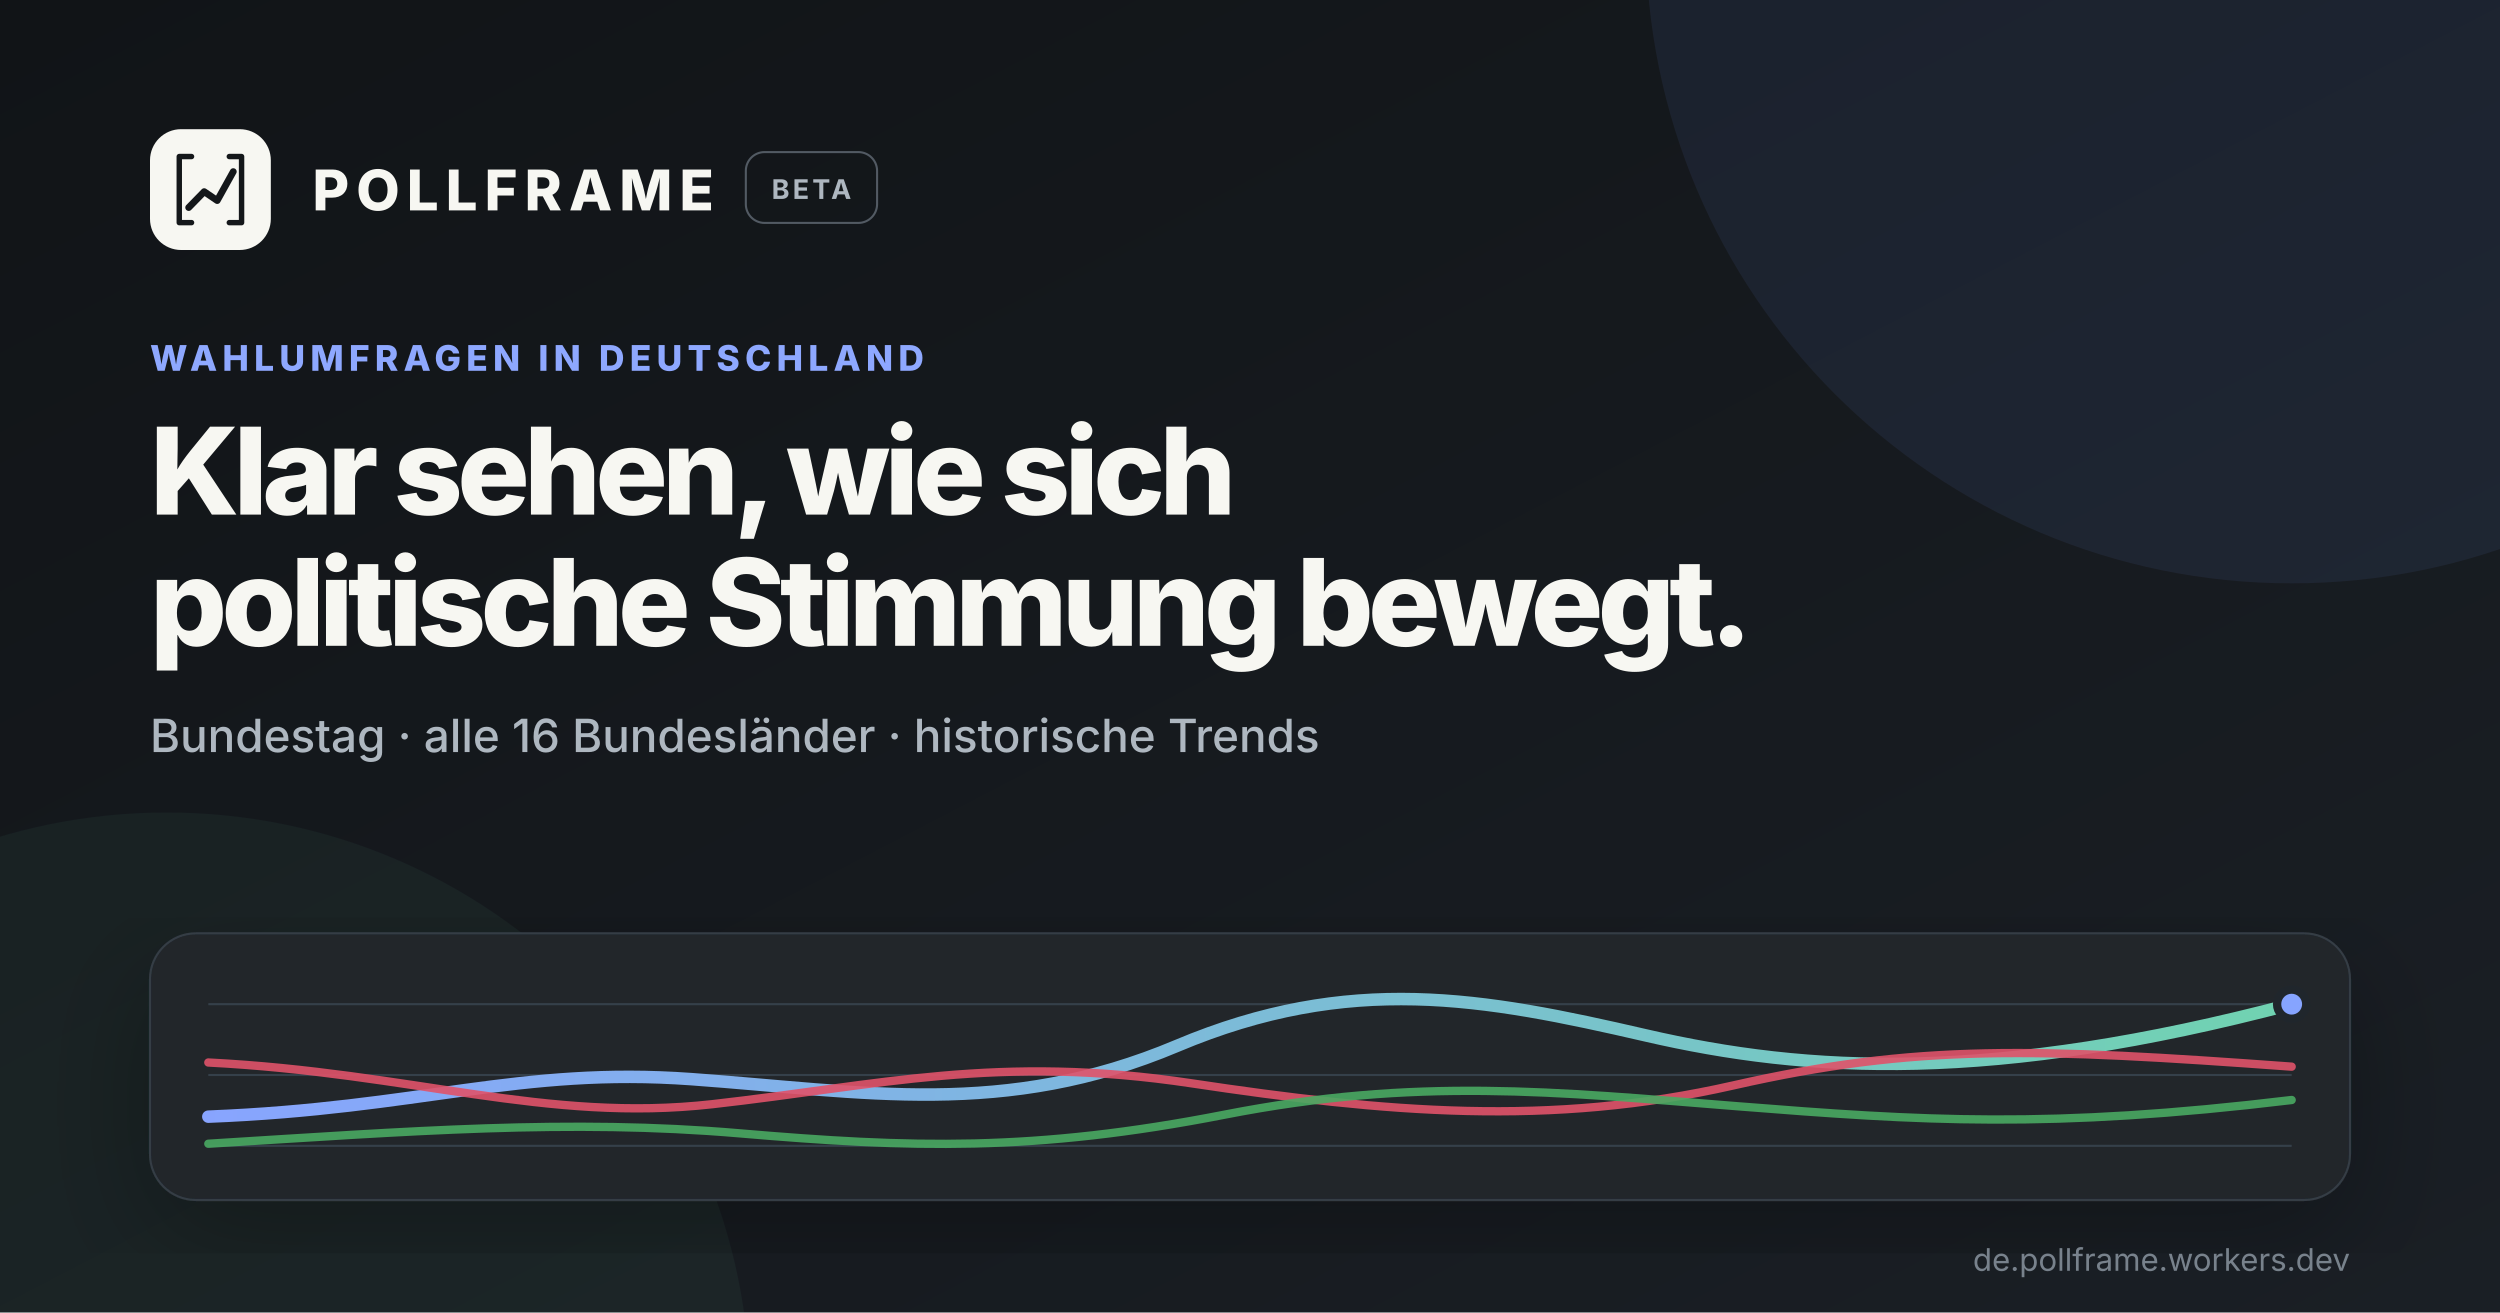
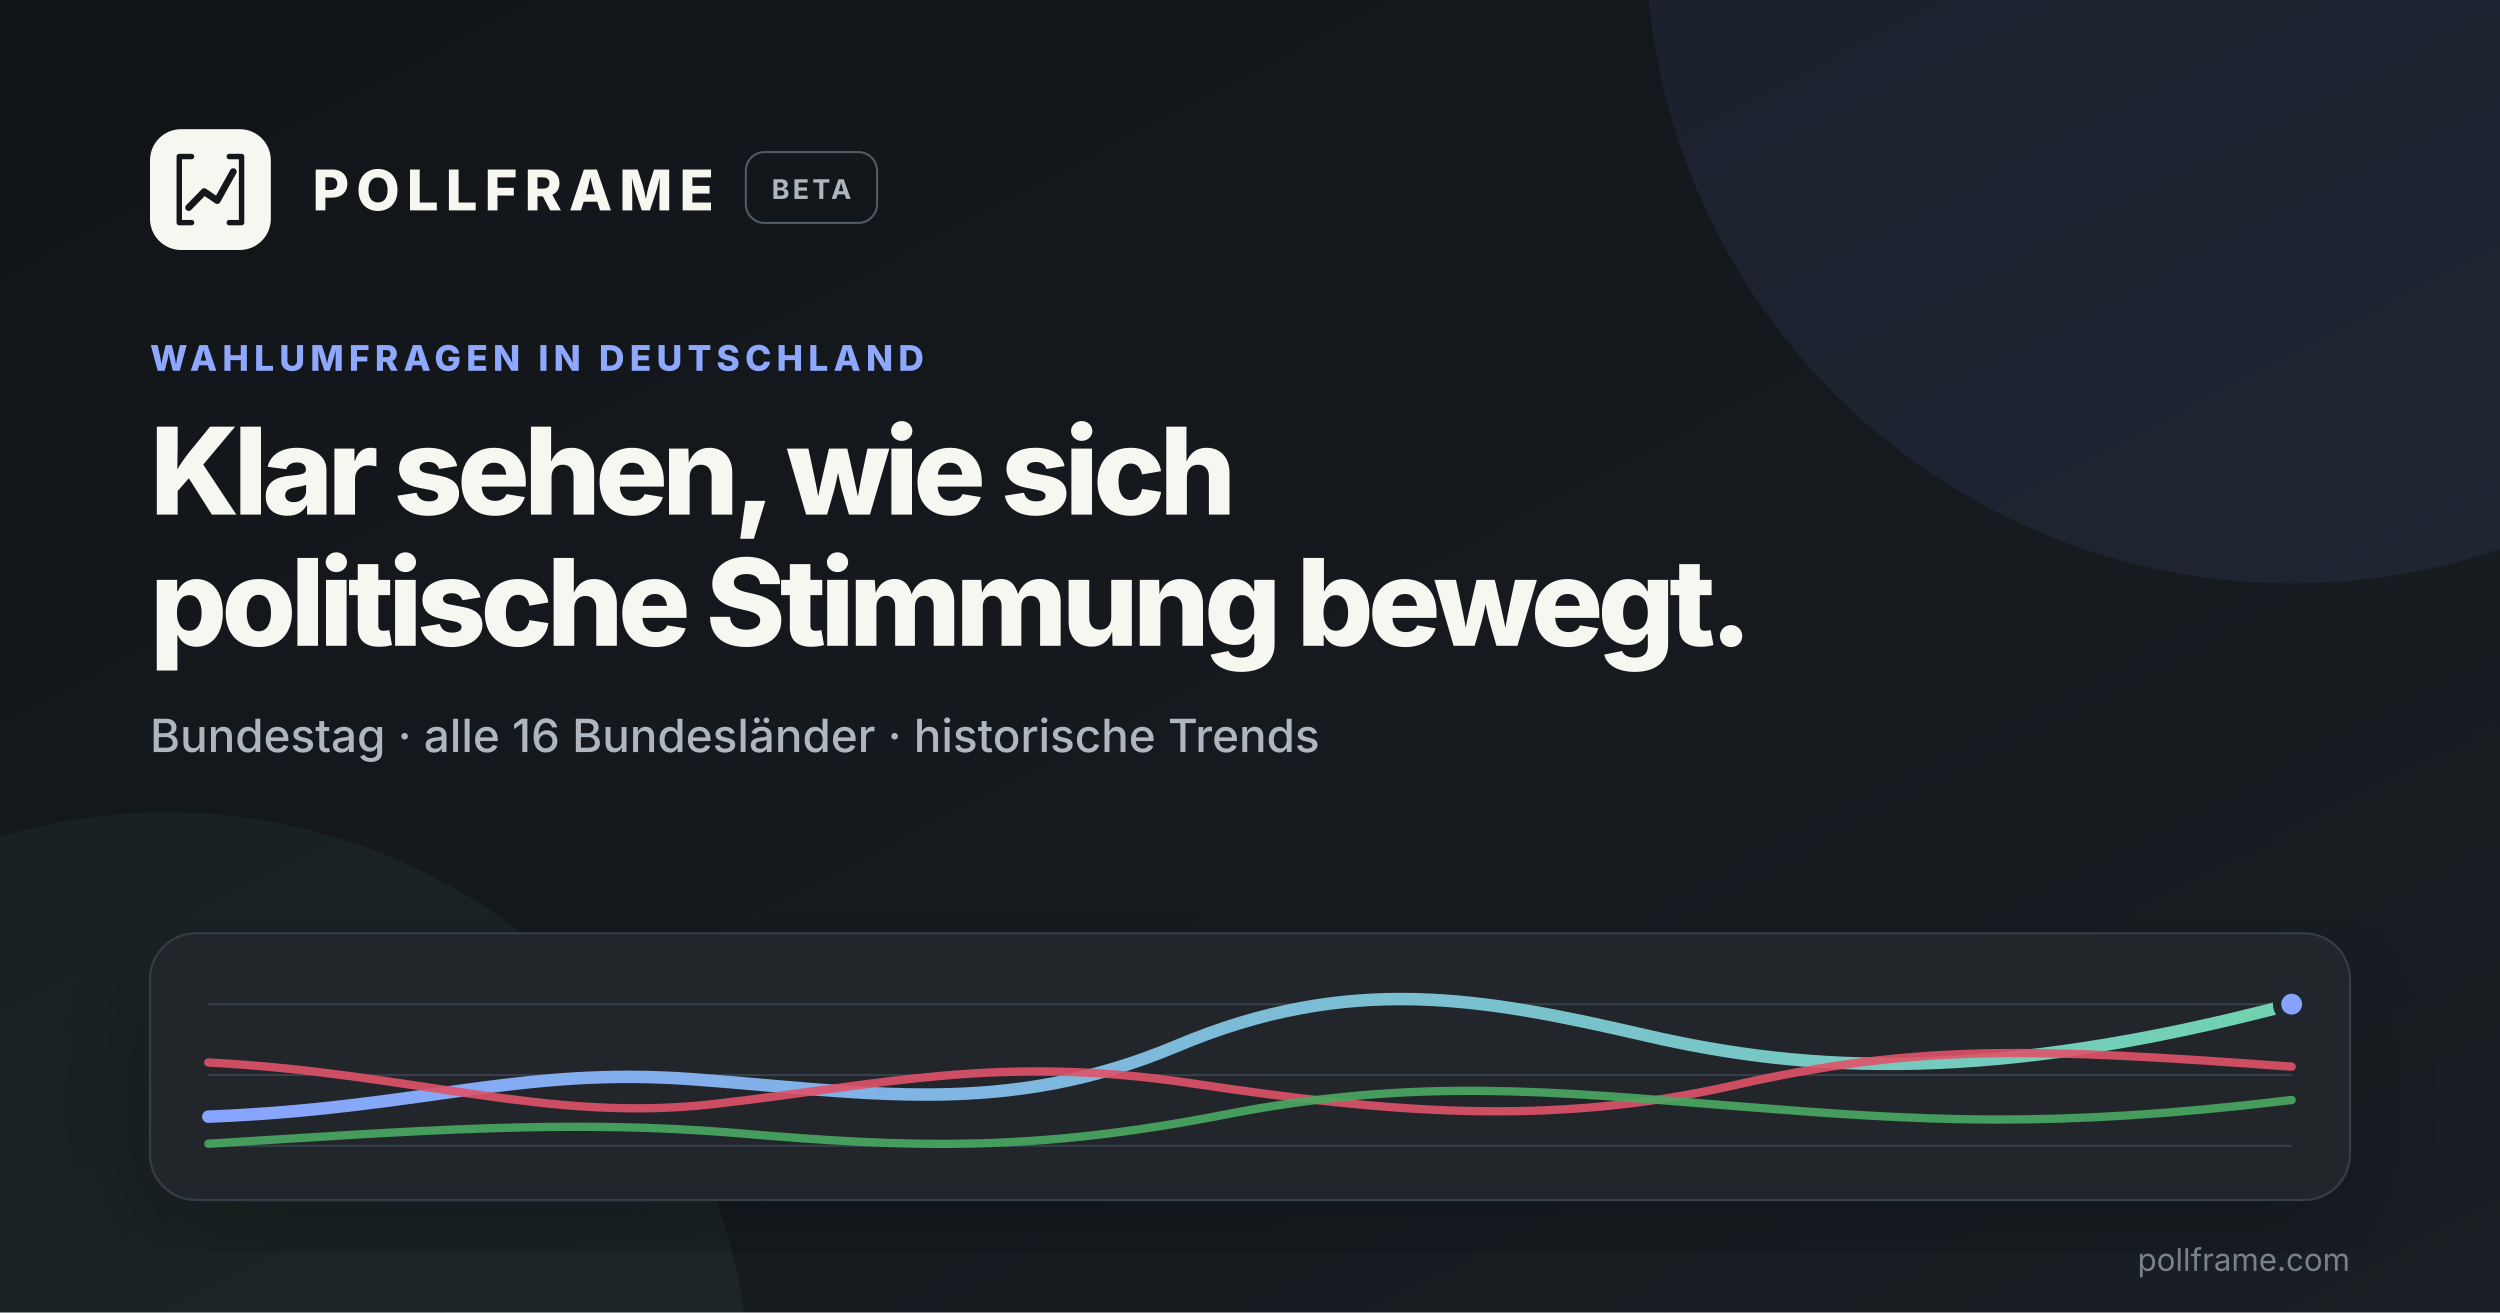
<svg xmlns="http://www.w3.org/2000/svg" width="1200" height="630" viewBox="0 0 1200 630" role="img" aria-labelledby="title desc">
  <defs>
    <linearGradient id="background" x1="0" y1="0" x2="1" y2="1">
      <stop offset="0" stop-color="#111417" />
      <stop offset="1" stop-color="#1a1f25" />
    </linearGradient>
    <linearGradient id="accent" x1="0" y1="0" x2="1" y2="0">
      <stop offset="0" stop-color="#88a4ff" />
      <stop offset="1" stop-color="#70d3b0" />
    </linearGradient>
    <filter id="shadow" x="-20%" y="-20%" width="140%" height="140%">
      <feDropShadow dx="0" dy="18" stdDeviation="28" flood-color="#000" flood-opacity=".28" />
    </filter>
    <style>
      text { font-family: Inter, ui-sans-serif, -apple-system, BlinkMacSystemFont, "Segoe UI", sans-serif; }
    </style>
  </defs>
  <rect width="1200" height="630" fill="url(#background)" />
  <circle cx="1100" cy="-30" r="310" fill="#7997ff" opacity=".08" />
  <circle cx="80" cy="670" r="280" fill="#65c4a2" opacity=".055" />
  <g transform="translate(72 62)">
    <rect width="58" height="58" rx="14.95" fill="#f7f7f2" />
    <g transform="scale(1.8125)">
      <path d="M11 7.25H7.75v17.5H11M21 7.25h3.25v17.5H21" fill="none" stroke="#14171a" stroke-linecap="round" stroke-linejoin="round" stroke-width="1.438" />
      <path d="m10.25 20.75 4.1-4.2 3.45 2.35 4.25-7.65" fill="none" stroke="#14171a" stroke-linecap="round" stroke-linejoin="round" stroke-width="1.812" />
    </g>
    <text x="78" y="39" fill="#f7f7f2" font-size="27" font-weight="760" letter-spacing="3.4">POLLFRAME</text>
    <rect x="286" y="11" width="63" height="34" rx="9" fill="none" stroke="#525a63" />
    <text x="317.5" y="33.5" fill="#aeb7c0" font-size="13" font-weight="700" text-anchor="middle" letter-spacing="1.5">BETA</text>
  </g>
  <g transform="translate(72 178)">
    <text fill="#8ea8ff" font-size="17" font-weight="760" letter-spacing="2.5">WAHLUMFRAGEN IN DEUTSCHLAND</text>
    <text y="69" fill="#f7f7f2" font-size="58" font-weight="760" letter-spacing="-2.7">Klar sehen, wie sich</text>
    <text y="132" fill="#f7f7f2" font-size="58" font-weight="760" letter-spacing="-2.7">politische Stimmung bewegt.</text>
    <text y="183" fill="#aeb7c0" font-size="22" font-weight="470">Bundestag · alle 16 Bundesländer · historische Trends</text>
  </g>
  <g transform="translate(72 448)">
    <rect width="1056" height="128" rx="22" fill="#20262c" stroke="#353d45" filter="url(#shadow)" />
    <g stroke="#35404a" stroke-width="1">
      <line x1="28" x2="1028" y1="34" y2="34" />
      <line x1="28" x2="1028" y1="68" y2="68" />
      <line x1="28" x2="1028" y1="102" y2="102" />
    </g>
    <path d="M28 88 C130 84 177 64 260 70 S410 89 493 54 S640 31 718 49 S884 72 1028 34" fill="none" stroke="url(#accent)" stroke-linecap="round" stroke-width="6" />
    <path d="M28 62 C126 67 190 91 270 82 S407 58 500 72 S672 93 760 73 S905 55 1028 64" fill="none" stroke="#e05269" stroke-linecap="round" stroke-width="4" opacity=".9" />
    <path d="M28 101 C125 95 201 89 283 96 S424 105 516 87 S674 76 762 83 S912 94 1028 80" fill="none" stroke="#49a862" stroke-linecap="round" stroke-width="4" opacity=".9" />
    <circle cx="1028" cy="34" r="7" fill="#86a4ff" stroke="#20262c" stroke-width="4" />
  </g>
-   <text x="1128" y="610" fill="#78828c" font-size="15" text-anchor="end">de.pollframe.workers.dev</text>
+   <text x="1128" y="610" fill="#78828c" font-size="15" text-anchor="end">pollframe.com</text>
</svg>
